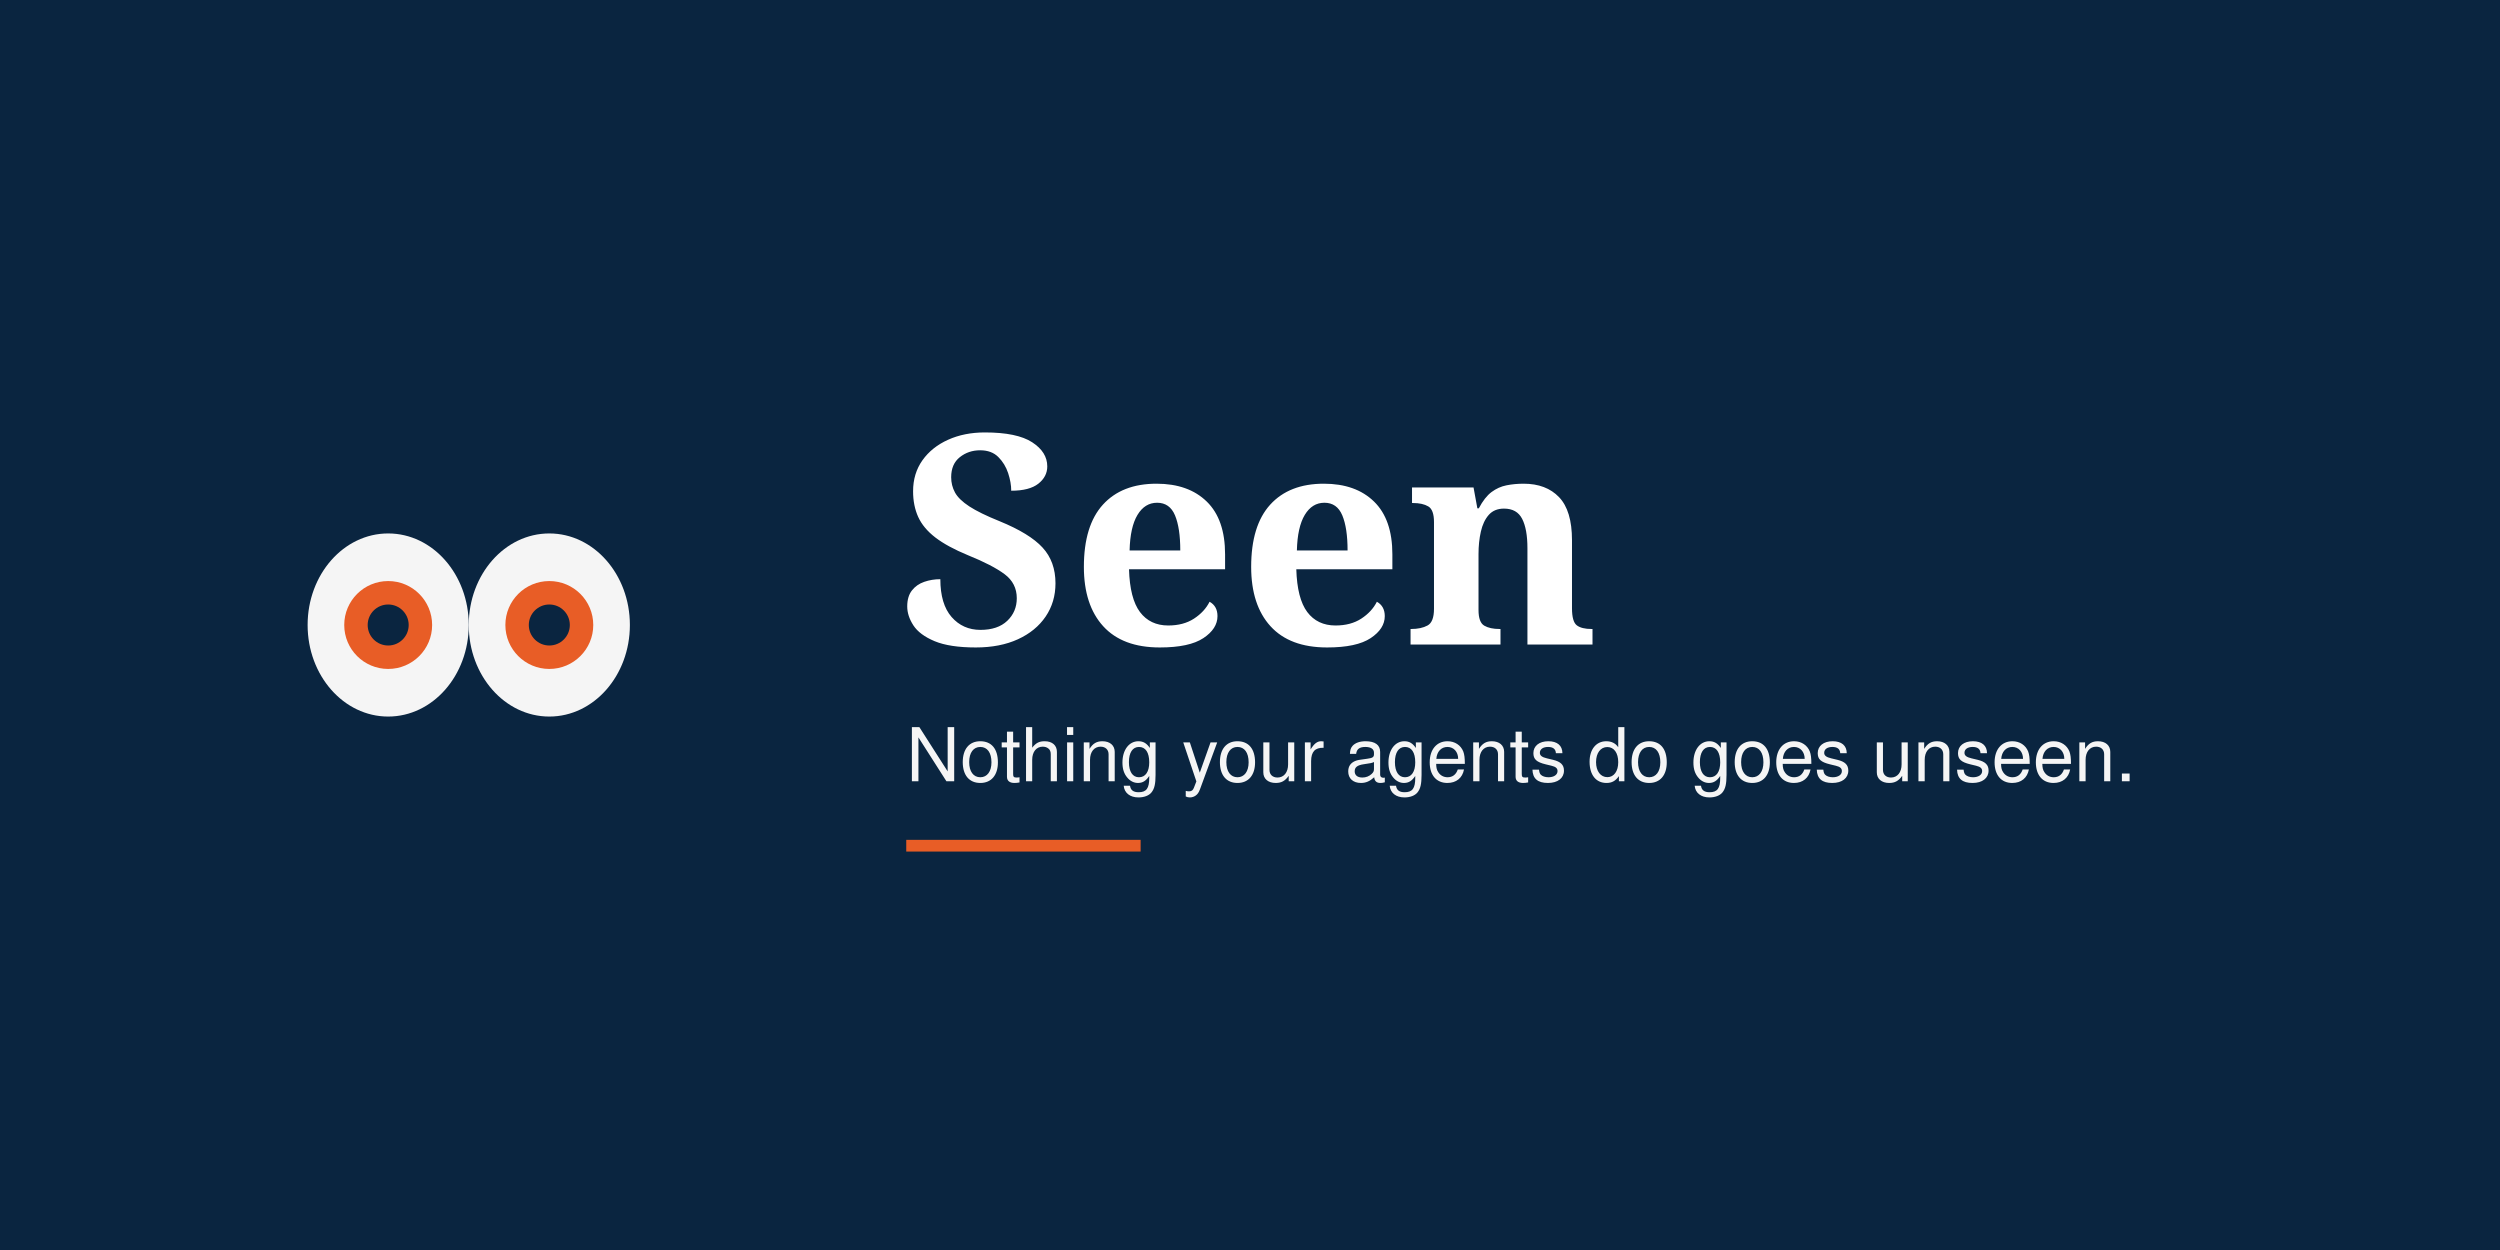
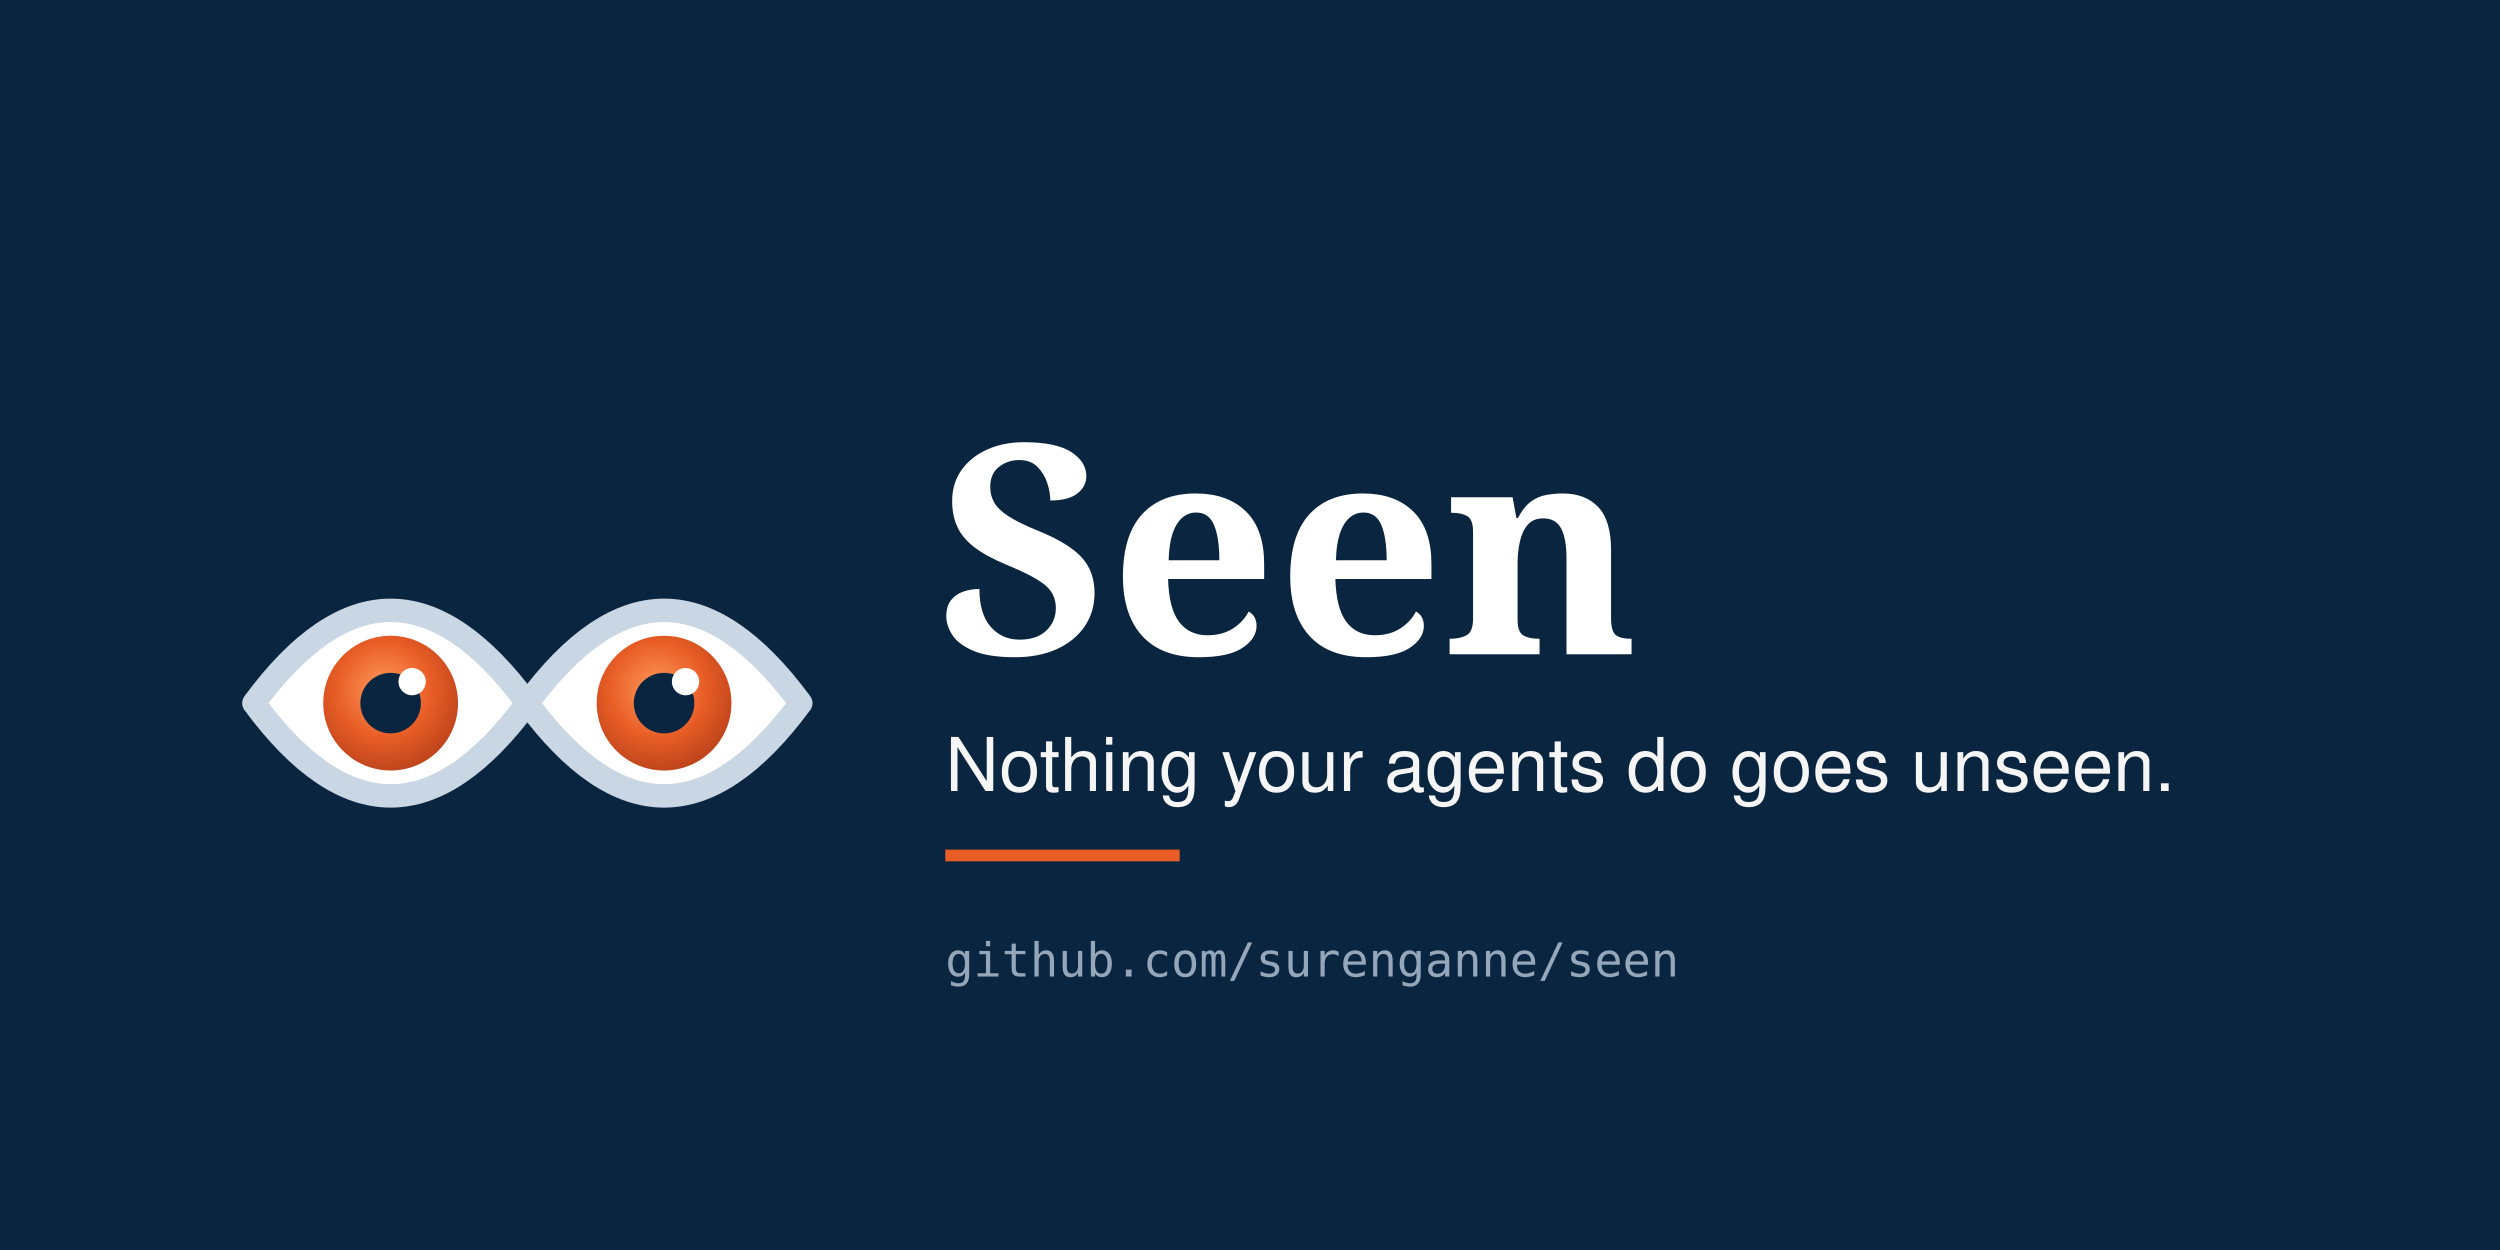
<svg xmlns="http://www.w3.org/2000/svg" viewBox="0 0 1280 640">
+   <defs>
+     <radialGradient id="iris" cx="45%" cy="40%" r="65%">
+       <stop offset="0" stop-color="#FF9A5C" />
+       <stop offset=".55" stop-color="#E85D26" />
+       <stop offset="1" stop-color="#B8401A" />
+     </radialGradient>
+   </defs>
  <rect width="1280" height="640" fill="#0A2540" />
-   <g transform="translate(120 200) scale(3.75)">
-     <ellipse cx="21" cy="32" rx="11" ry="12.5" fill="#F5F5F5" />
-     <ellipse cx="43" cy="32" rx="11" ry="12.5" fill="#F5F5F5" />
-     <circle cx="21" cy="32" r="6" fill="#E85D26" />
-     <circle cx="21" cy="32" r="2.8" fill="#0A2540" />
-     <circle cx="43" cy="32" r="6" fill="#E85D26" />
-     <circle cx="43" cy="32" r="2.8" fill="#0A2540" />
+   <g transform="translate(110 200) scale(5)">
+     <path d="M4 32 Q18 13 32 32 Q18 51 4 32Z" fill="#fff" stroke="#C9D6E3" stroke-width="2.4" stroke-linejoin="round" />
+     <path d="M32 32 Q46 13 60 32 Q46 51 32 32Z" fill="#fff" stroke="#C9D6E3" stroke-width="2.4" stroke-linejoin="round" />
+     <circle cx="18" cy="32" r="6.9" fill="url(#iris)" />
+     <circle cx="18" cy="32" r="3.1" fill="#0A2540" />
+     <circle cx="20.2" cy="29.8" r="1.4" fill="#fff" />
+     <circle cx="46" cy="32" r="6.9" fill="url(#iris)" />
+     <circle cx="46" cy="32" r="3.1" fill="#0A2540" />
+     <circle cx="48.2" cy="29.8" r="1.4" fill="#fff" />
  </g>
-   <text x="460" y="330" font-family="Playfair Display, Georgia, serif" font-size="150" font-weight="700" fill="#FFFFFF">Seen</text>
-   <text x="464" y="400" font-family="DM Sans, Helvetica, sans-serif" font-size="38" fill="#F5F5F5">Nothing your agents do goes unseen.</text>
-   <rect x="464" y="430" width="120" height="6" fill="#E85D26" />
+   <text x="480" y="335" font-family="Playfair Display, Georgia, serif" font-size="150" font-weight="700" fill="#FFFFFF">Seen</text>
+   <text x="484" y="405" font-family="DM Sans, Helvetica, sans-serif" font-size="38" fill="#F5F5F5">Nothing your agents do goes unseen.</text>
+   <rect x="484" y="435" width="120" height="6" fill="#E85D26" />
+   <text x="484" y="500" font-family="DM Mono, monospace" font-size="24" fill="#94A6BA">github.com/surenganne/seen</text>
</svg>
